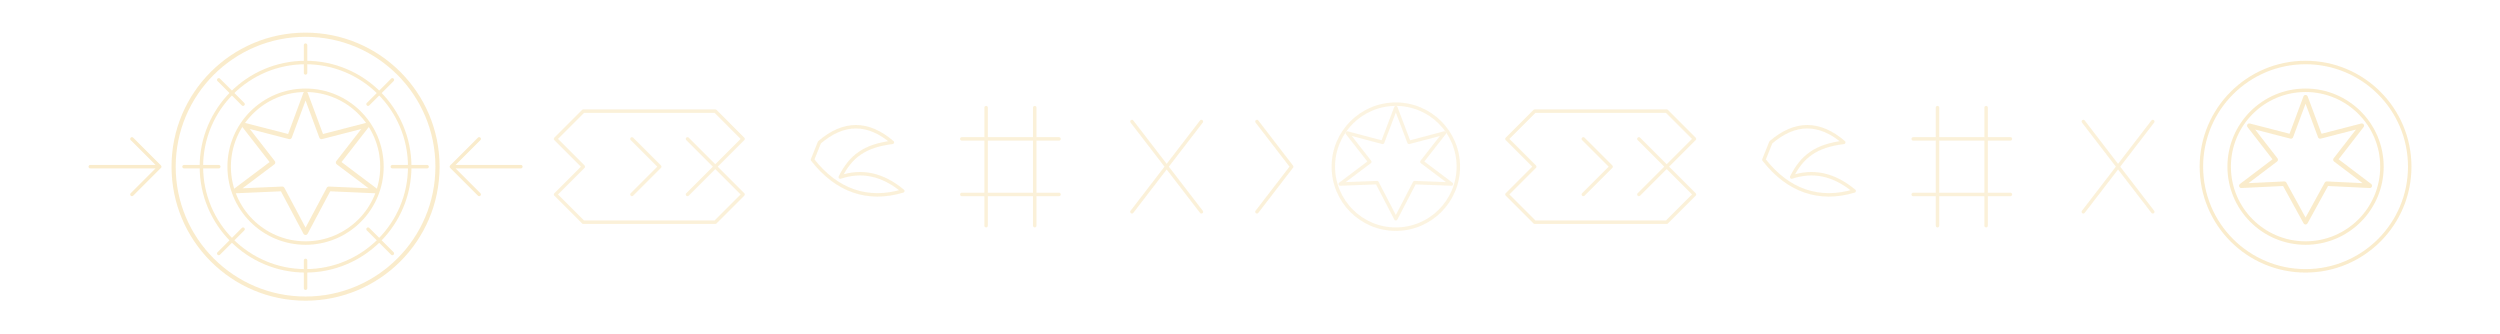
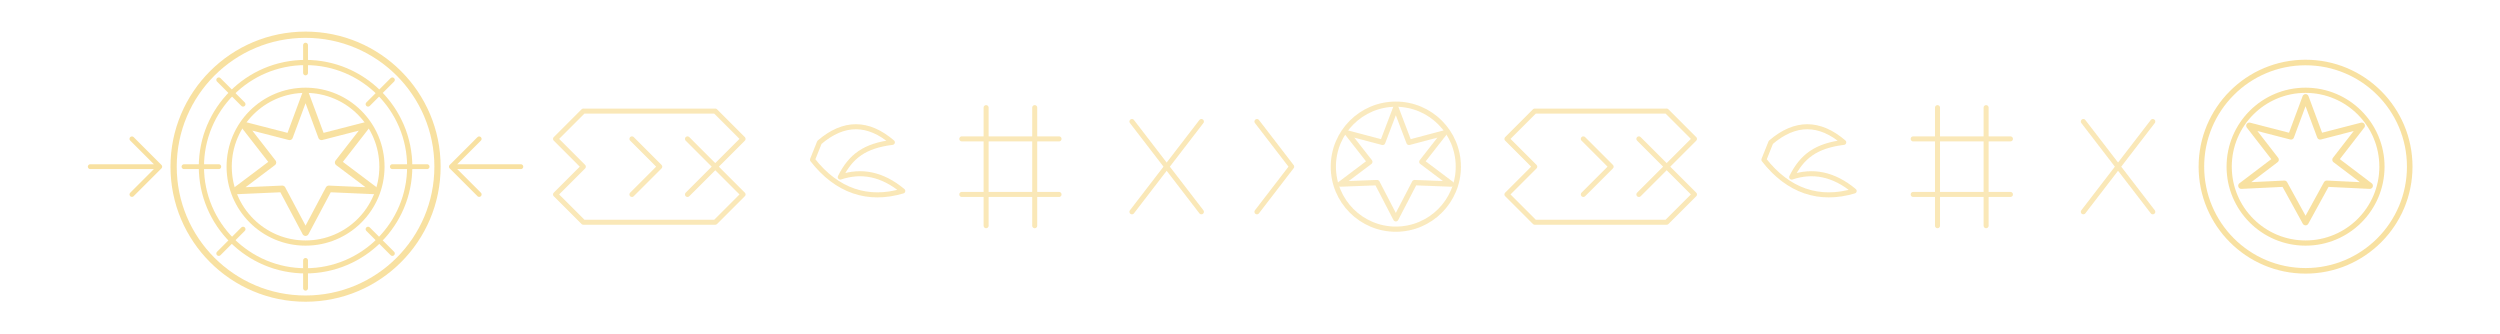
<svg xmlns="http://www.w3.org/2000/svg" viewBox="0 0 720 96" fill="none">
-   <g stroke="#F2CD78" stroke-linecap="round" stroke-linejoin="round">
-     <g opacity=".38">
-       <circle cx="88" cy="48" r="38" stroke-width="1.2" />
-       <circle cx="88" cy="48" r="30" stroke-width="1" />
-       <circle cx="88" cy="48" r="22" stroke-width="1" />
-       <path d="M88 27l4.6 12.4 13.2-3.4-8.4 10.8 10.9 8.2-13.6-.6L88 67l-6.7-12.6-13.6.6 10.9-8.2L70.2 36l13.2 3.4L88 27Z" stroke-width="1.35" />
-       <path d="M53 48h10m50 0h10M88 13v8m0 54v8M63 23l7 7m36 36 7 7m0-50-7 7M70 66l-7 7" stroke-width="1" />
-       <path d="M26 48h20m84 0h20M38 40l8 8-8 8m100-16-8 8 8 8" stroke-width="1" />
+   <g stroke="#F6D784" stroke-linecap="round" stroke-linejoin="round">
+     <g opacity=".76">
+       <circle cx="88" cy="48" r="38" stroke-width="1.8" />
+       <circle cx="88" cy="48" r="30" stroke-width="1.5" />
+       <circle cx="88" cy="48" r="22" stroke-width="1.5" />
+       <path d="M88 27l4.6 12.4 13.2-3.4-8.4 10.8 10.9 8.2-13.6-.6L88 67l-6.7-12.6-13.6.6 10.9-8.2L70.2 36l13.2 3.4L88 27Z" stroke-width="1.9" />
+       <path d="M53 48h10m50 0h10M88 13v8m0 54v8M63 23l7 7m36 36 7 7m0-50-7 7M70 66l-7 7" stroke-width="1.4" />
+       <path d="M26 48h20m84 0h20M38 40l8 8-8 8m100-16-8 8 8 8" stroke-width="1.4" />
    </g>
-     <g opacity=".28" stroke-width="1">
+     <g opacity=".58" stroke-width="1.45">
      <path d="M168 32h38l8 8-8 8 8 8-8 8h-38l-8-8 8-8-8-8 8-8Z" />
      <path d="M182 40l8 8-8 8m16-16l8 8-8 8" />
      <path d="M236 41c7-6 14-6 21 0-8 1-12 4-15 10 6-2 12-1 18 4-10 3-19 0-26-9l2-5Z" />
      <path d="M284 31v34m14-34v34m-21-25h28m-28 16h28" />
      <path d="M326 35l10 13-10 13m20-26-10 13 10 13m16-26 10 13-10 13" />
    </g>
-     <g opacity=".22">
-       <circle cx="402" cy="48" r="18" stroke-width="1" />
-       <path d="M402 31l3.8 10 10.2-2.7-6.5 8.3 8.5 6.4-10.6-.4L402 63l-5.4-10.4-10.6.4 8.5-6.4-6.5-8.3 10.2 2.7 3.8-10Z" stroke-width="1" />
+     <g opacity=".52">
+       <circle cx="402" cy="48" r="18" stroke-width="1.5" />
+       <path d="M402 31l3.8 10 10.2-2.7-6.5 8.3 8.5 6.4-10.6-.4L402 63l-5.4-10.4-10.6.4 8.5-6.4-6.5-8.3 10.2 2.7 3.8-10Z" stroke-width="1.55" />
    </g>
-     <g opacity=".28" stroke-width="1">
+     <g opacity=".58" stroke-width="1.45">
      <path d="M442 32h38l8 8-8 8 8 8-8 8h-38l-8-8 8-8-8-8 8-8Z" />
      <path d="M456 40l8 8-8 8m16-16l8 8-8 8" />
      <path d="M510 41c7-6 14-6 21 0-8 1-12 4-15 10 6-2 12-1 18 4-10 3-19 0-26-9l2-5Z" />
      <path d="M558 31v34m14-34v34m-21-25h28m-28 16h28" />
      <path d="M600 35l10 13-10 13m20-26-10 13 10 13" />
    </g>
-     <g opacity=".38">
-       <circle cx="664" cy="48" r="30" stroke-width="1" />
-       <circle cx="664" cy="48" r="22" stroke-width="1" />
-       <path d="M664 28l4.2 11.3 12-3.1-7.6 9.8 9.9 7.5-12.4-.6L664 64l-6.1-11.1-12.4.6 9.9-7.5-7.6-9.8 12 3.1L664 28Z" stroke-width="1.3" />
+     <g opacity=".76">
+       <circle cx="664" cy="48" r="30" stroke-width="1.6" />
+       <circle cx="664" cy="48" r="22" stroke-width="1.5" />
+       <path d="M664 28l4.2 11.3 12-3.1-7.6 9.8 9.9 7.5-12.4-.6L664 64l-6.1-11.1-12.4.6 9.9-7.5-7.6-9.8 12 3.1L664 28Z" stroke-width="1.8" />
    </g>
  </g>
</svg>
